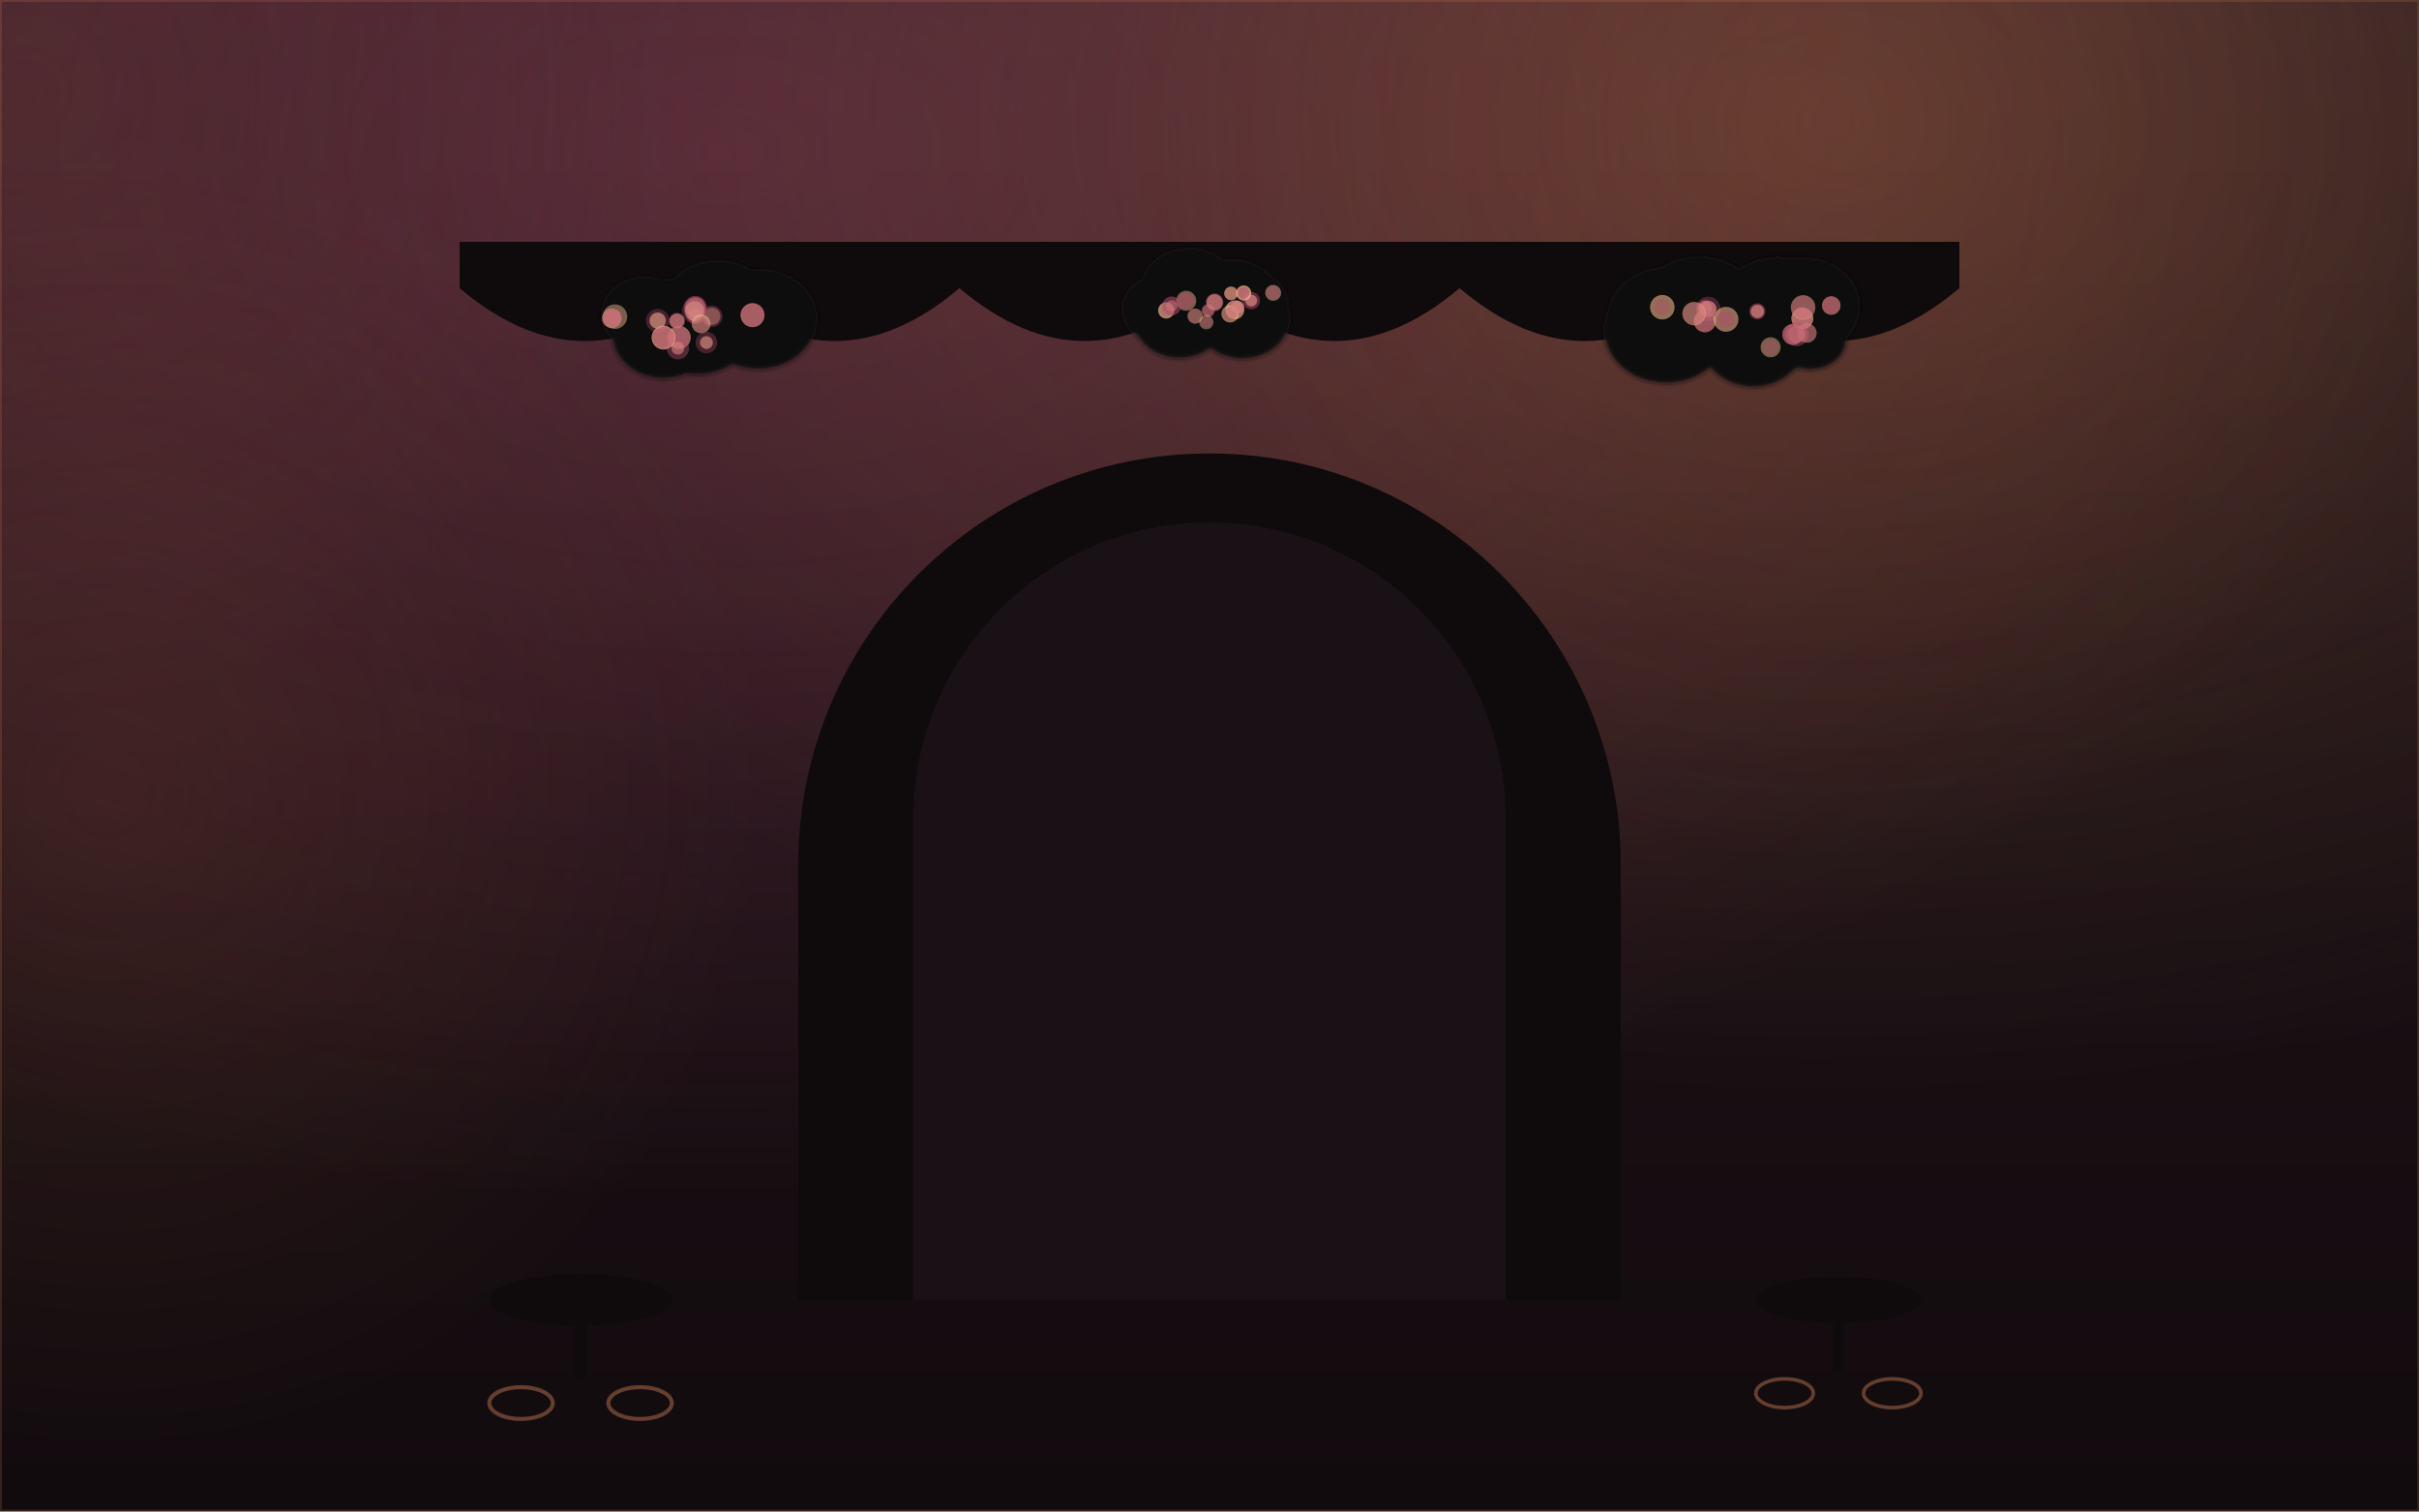
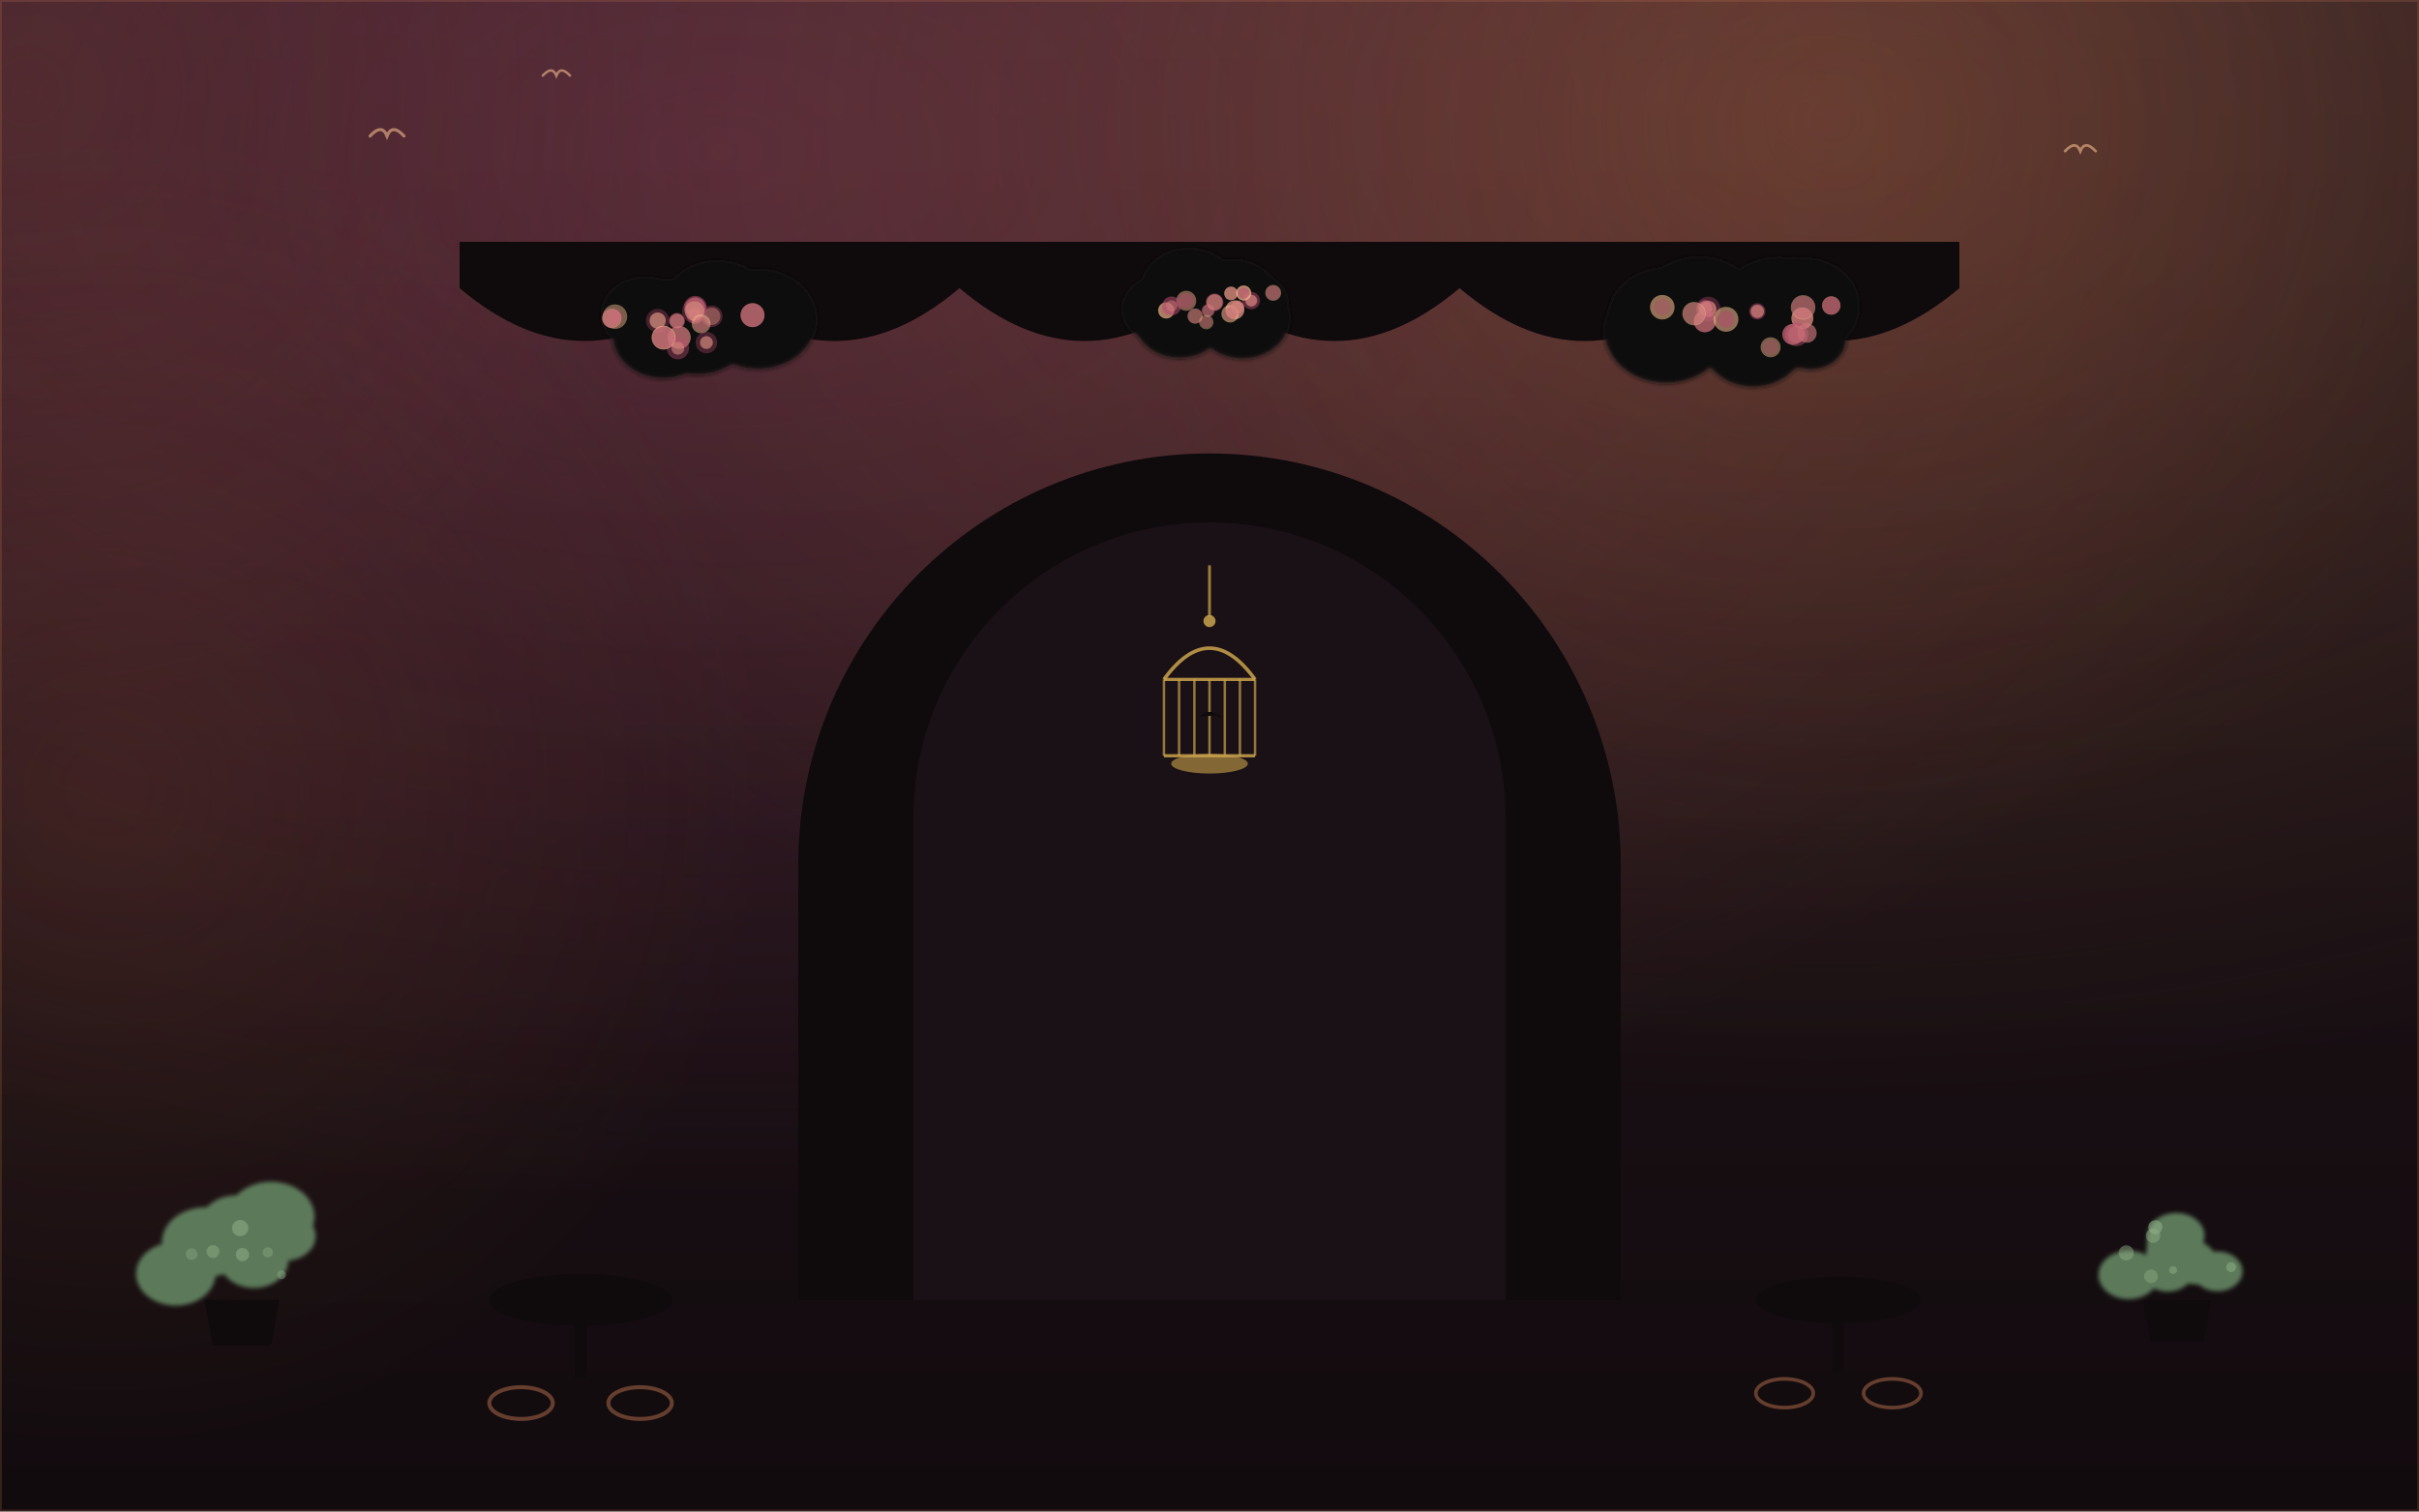
<svg xmlns="http://www.w3.org/2000/svg" viewBox="0 0 1280 800" width="1280" height="800">
  <defs>
    <filter id="soft">
      <feGaussianBlur stdDeviation="1.1" />
    </filter>
    <filter id="softer">
      <feGaussianBlur stdDeviation="2.4" />
    </filter>
    <radialGradient id="glowM" cx="30%" cy="10%" r="70%">
      <stop offset="0%" stop-color="#B54A6E" stop-opacity="0.32" />
      <stop offset="100%" stop-color="#B54A6E" stop-opacity="0" />
    </radialGradient>
    <radialGradient id="glowC" cx="75%" cy="8%" r="65%">
      <stop offset="0%" stop-color="#D98B4A" stop-opacity="0.24" />
      <stop offset="100%" stop-color="#D98B4A" stop-opacity="0" />
    </radialGradient>
    <linearGradient id="bg" x1="0%" y1="0%" x2="0%" y2="100%">
      <stop offset="0%" stop-color="#241720" />
      <stop offset="45%" stop-color="#1B1116" />
      <stop offset="100%" stop-color="#120B0E" />
    </linearGradient>
  </defs>
  <rect width="1280" height="800" fill="url(#bg)" />
  <rect width="1280" height="800" fill="url(#glowM)" />
  <rect width="1280" height="800" fill="url(#glowC)" />
  <defs>
    <radialGradient id="haze015" cx="50%" cy="50%" r="50%">
      <stop offset="0%" stop-color="#A85C38" stop-opacity="0.18" />
      <stop offset="100%" stop-color="#A85C38" stop-opacity="0" />
    </radialGradient>
  </defs>
  <circle cx="15.7" cy="49.5" r="326.4" fill="url(#haze015)" />
  <defs>
    <radialGradient id="haze155" cx="50%" cy="50%" r="50%">
      <stop offset="0%" stop-color="#A85C38" stop-opacity="0.18" />
      <stop offset="100%" stop-color="#A85C38" stop-opacity="0" />
    </radialGradient>
  </defs>
  <circle cx="55.4" cy="418.1" r="351.9" fill="url(#haze155)" />
  <defs>
    <radialGradient id="haze2969" cx="50%" cy="50%" r="50%">
      <stop offset="0%" stop-color="#A85C38" stop-opacity="0.18" />
      <stop offset="100%" stop-color="#A85C38" stop-opacity="0" />
    </radialGradient>
  </defs>
  <circle cx="969.7" cy="64.9" r="388.7" fill="url(#haze2969)" />
  <path d="M243.2,128.0 L1036.8,128.0 L1036.8,152.5 Q970.7,208.5 904.5,152.5 Q838.4,208.5 772.3,152.5 Q706.1,208.5 640.0,152.5 Q573.9,208.5 507.7,152.5 Q441.6,208.5 375.5,152.5 Q309.3,208.5 243.2,152.5 L243.2,128.0 Z" fill="#0F0A0C" />
  <path d="M422.4,688.0 L422.4,457.6 A217.6,217.6 0 0 1 857.6,457.6 L857.6,688.0 Z" fill="#0F0A0C" />
  <path d="M483.3,688.0 L483.3,433.2 A156.7,156.7 0 0 1 796.7,433.2 L796.7,688.0 Z" fill="#241720" fill-opacity="0.55" />
  <g filter="url(#soft)">
    <ellipse cx="379.6" cy="162.2" rx="28.3" ry="24.0" fill="#0F0A0C" />
    <ellipse cx="356.7" cy="171.2" rx="25.8" ry="22.0" fill="#0F0A0C" />
    <ellipse cx="401.1" cy="169.1" rx="31.0" ry="26.4" fill="#0F0A0C" />
    <ellipse cx="368.2" cy="169.9" rx="22.3" ry="19.0" fill="#0F0A0C" />
    <ellipse cx="351.7" cy="171.7" rx="28.1" ry="23.9" fill="#0F0A0C" />
    <ellipse cx="369.0" cy="181.8" rx="16.5" ry="14.0" fill="#0F0A0C" />
    <ellipse cx="377.4" cy="161.7" rx="17.8" ry="15.1" fill="#0F0A0C" />
    <ellipse cx="400.4" cy="171.6" rx="22.0" ry="18.7" fill="#0F0A0C" />
    <ellipse cx="392.2" cy="165.2" rx="23.1" ry="19.7" fill="#0F0A0C" />
    <ellipse cx="341.4" cy="166.4" rx="23.0" ry="19.6" fill="#0F0A0C" />
    <ellipse cx="368.9" cy="173.1" rx="29.8" ry="25.3" fill="#0F0A0C" />
    <ellipse cx="359.7" cy="172.7" rx="20.6" ry="17.5" fill="#0F0A0C" />
    <ellipse cx="351.0" cy="177.6" rx="26.9" ry="22.8" fill="#0F0A0C" />
    <ellipse cx="369.7" cy="169.6" rx="28.6" ry="24.3" fill="#0F0A0C" />
  </g>
  <circle cx="398.2" cy="166.8" r="6.3" fill="#F3B98C" fill-opacity="0.60" />
  <circle cx="398.2" cy="166.8" r="6.4" fill="#B54A6E" fill-opacity="0.51" />
  <circle cx="367.8" cy="166.9" r="3.4" fill="#F3B98C" fill-opacity="0.68" />
  <circle cx="367.8" cy="166.9" r="4.5" fill="#B54A6E" fill-opacity="0.54" />
  <circle cx="348.0" cy="169.7" r="4.3" fill="#F3B98C" fill-opacity="0.69" />
  <circle cx="348.0" cy="169.7" r="6.2" fill="#B54A6E" fill-opacity="0.33" />
  <circle cx="376.6" cy="167.4" r="4.6" fill="#F3B98C" fill-opacity="0.42" />
  <circle cx="376.6" cy="167.4" r="5.7" fill="#B54A6E" fill-opacity="0.37" />
  <circle cx="325.4" cy="167.6" r="6.5" fill="#F3B98C" fill-opacity="0.47" />
  <circle cx="325.4" cy="167.6" r="3.8" fill="#B54A6E" fill-opacity="0.55" />
  <circle cx="367.9" cy="162.7" r="5.3" fill="#F3B98C" fill-opacity="0.58" />
  <circle cx="367.9" cy="162.7" r="6.1" fill="#B54A6E" fill-opacity="0.55" />
  <circle cx="359.4" cy="178.6" r="6.1" fill="#F3B98C" fill-opacity="0.57" />
  <circle cx="359.4" cy="178.6" r="5.9" fill="#B54A6E" fill-opacity="0.45" />
  <circle cx="358.7" cy="184.3" r="3.4" fill="#F3B98C" fill-opacity="0.57" />
  <circle cx="358.7" cy="184.3" r="5.9" fill="#B54A6E" fill-opacity="0.42" />
  <circle cx="367.5" cy="164.6" r="5.2" fill="#F3B98C" fill-opacity="0.56" />
  <circle cx="367.5" cy="164.6" r="6.6" fill="#B54A6E" fill-opacity="0.33" />
  <circle cx="351.1" cy="178.7" r="6.3" fill="#F3B98C" fill-opacity="0.71" />
  <circle cx="351.1" cy="178.7" r="5.9" fill="#B54A6E" fill-opacity="0.54" />
  <circle cx="323.7" cy="168.5" r="5.1" fill="#F3B98C" fill-opacity="0.60" />
  <circle cx="323.7" cy="168.5" r="5.0" fill="#B54A6E" fill-opacity="0.48" />
  <circle cx="358.2" cy="169.9" r="3.9" fill="#F3B98C" fill-opacity="0.62" />
  <circle cx="358.2" cy="169.9" r="4.3" fill="#B54A6E" fill-opacity="0.50" />
  <circle cx="371.0" cy="171.4" r="5.0" fill="#F3B98C" fill-opacity="0.52" />
  <circle cx="371.0" cy="171.4" r="3.9" fill="#B54A6E" fill-opacity="0.37" />
  <circle cx="373.8" cy="181.3" r="3.4" fill="#F3B98C" fill-opacity="0.63" />
  <circle cx="373.8" cy="181.3" r="5.7" fill="#B54A6E" fill-opacity="0.35" />
  <g filter="url(#soft)">
    <ellipse cx="958.0" cy="179.5" rx="19.0" ry="16.2" fill="#0F0A0C" />
    <ellipse cx="898.1" cy="164.6" rx="25.7" ry="21.9" fill="#0F0A0C" />
    <ellipse cx="899.0" cy="163.2" rx="31.9" ry="27.1" fill="#0F0A0C" />
    <ellipse cx="953.8" cy="162.1" rx="30.0" ry="25.5" fill="#0F0A0C" />
    <ellipse cx="944.6" cy="174.7" rx="23.1" ry="19.6" fill="#0F0A0C" />
    <ellipse cx="909.3" cy="169.2" rx="16.0" ry="13.6" fill="#0F0A0C" />
    <ellipse cx="929.2" cy="183.3" rx="19.6" ry="16.7" fill="#0F0A0C" />
    <ellipse cx="934.6" cy="171.4" rx="32.3" ry="27.4" fill="#0F0A0C" />
    <ellipse cx="941.2" cy="164.0" rx="32.5" ry="27.6" fill="#0F0A0C" />
    <ellipse cx="882.0" cy="168.2" rx="31.0" ry="26.4" fill="#0F0A0C" />
    <ellipse cx="927.7" cy="182.0" rx="27.0" ry="22.9" fill="#0F0A0C" />
    <ellipse cx="925.2" cy="167.6" rx="18.1" ry="15.4" fill="#0F0A0C" />
    <ellipse cx="881.6" cy="175.1" rx="32.7" ry="27.8" fill="#0F0A0C" />
    <ellipse cx="936.7" cy="169.9" rx="20.4" ry="17.3" fill="#0F0A0C" />
  </g>
  <circle cx="903.9" cy="163.5" r="4.3" fill="#F3B98C" fill-opacity="0.71" />
  <circle cx="903.9" cy="163.5" r="6.5" fill="#B54A6E" fill-opacity="0.36" />
  <circle cx="953.7" cy="168.5" r="5.8" fill="#F3B98C" fill-opacity="0.70" />
  <circle cx="953.7" cy="168.5" r="5.5" fill="#B54A6E" fill-opacity="0.48" />
  <circle cx="969.0" cy="161.7" r="4.9" fill="#F3B98C" fill-opacity="0.51" />
  <circle cx="969.0" cy="161.7" r="4.8" fill="#B54A6E" fill-opacity="0.53" />
  <circle cx="950.7" cy="177.0" r="4.6" fill="#F3B98C" fill-opacity="0.47" />
  <circle cx="950.7" cy="177.0" r="6.2" fill="#B54A6E" fill-opacity="0.49" />
  <circle cx="954.1" cy="162.7" r="6.5" fill="#F3B98C" fill-opacity="0.48" />
  <circle cx="954.1" cy="162.7" r="6.1" fill="#B54A6E" fill-opacity="0.40" />
  <circle cx="902.4" cy="163.0" r="3.7" fill="#F3B98C" fill-opacity="0.59" />
  <circle cx="902.4" cy="163.0" r="4.4" fill="#B54A6E" fill-opacity="0.48" />
  <circle cx="902.1" cy="170.0" r="5.8" fill="#F3B98C" fill-opacity="0.51" />
  <circle cx="902.1" cy="170.0" r="5.9" fill="#B54A6E" fill-opacity="0.53" />
  <circle cx="956.2" cy="176.3" r="5.1" fill="#F3B98C" fill-opacity="0.43" />
  <circle cx="956.2" cy="176.3" r="4.9" fill="#B54A6E" fill-opacity="0.42" />
  <circle cx="948.6" cy="177.0" r="5.5" fill="#F3B98C" fill-opacity="0.40" />
  <circle cx="948.6" cy="177.0" r="5.5" fill="#B54A6E" fill-opacity="0.54" />
  <circle cx="913.3" cy="169.0" r="6.6" fill="#F3B98C" fill-opacity="0.56" />
  <circle cx="913.3" cy="169.0" r="4.5" fill="#B54A6E" fill-opacity="0.53" />
  <circle cx="936.9" cy="183.8" r="5.3" fill="#F3B98C" fill-opacity="0.47" />
  <circle cx="936.9" cy="183.8" r="4.0" fill="#B54A6E" fill-opacity="0.31" />
  <circle cx="896.4" cy="166.0" r="6.2" fill="#F3B98C" fill-opacity="0.54" />
  <circle cx="896.4" cy="166.0" r="5.8" fill="#B54A6E" fill-opacity="0.33" />
  <circle cx="879.6" cy="162.6" r="6.5" fill="#F3B98C" fill-opacity="0.58" />
  <circle cx="879.6" cy="162.6" r="4.4" fill="#B54A6E" fill-opacity="0.36" />
  <circle cx="929.9" cy="164.8" r="3.5" fill="#F3B98C" fill-opacity="0.70" />
  <circle cx="929.9" cy="164.8" r="4.3" fill="#B54A6E" fill-opacity="0.48" />
  <g filter="url(#soft)">
    <ellipse cx="662.1" cy="160.6" rx="19.3" ry="16.4" fill="#0F0A0C" />
    <ellipse cx="651.6" cy="159.5" rx="25.8" ry="22.0" fill="#0F0A0C" />
    <ellipse cx="615.1" cy="163.7" rx="21.2" ry="18.0" fill="#0F0A0C" />
    <ellipse cx="622.9" cy="158.0" rx="13.6" ry="11.6" fill="#0F0A0C" />
    <ellipse cx="624.1" cy="169.0" rx="24.3" ry="20.7" fill="#0F0A0C" />
    <ellipse cx="629.0" cy="152.7" rx="24.9" ry="21.1" fill="#0F0A0C" />
    <ellipse cx="629.7" cy="159.4" rx="22.2" ry="18.8" fill="#0F0A0C" />
    <ellipse cx="642.1" cy="159.3" rx="19.9" ry="16.9" fill="#0F0A0C" />
    <ellipse cx="657.4" cy="168.6" rx="25.1" ry="21.4" fill="#0F0A0C" />
    <ellipse cx="640.9" cy="158.5" rx="18.9" ry="16.0" fill="#0F0A0C" />
  </g>
  <circle cx="651.4" cy="155.3" r="3.6" fill="#F3B98C" fill-opacity="0.70" />
  <circle cx="651.4" cy="155.3" r="3.5" fill="#B54A6E" fill-opacity="0.31" />
  <circle cx="653.4" cy="164.0" r="5.0" fill="#F3B98C" fill-opacity="0.69" />
  <circle cx="653.4" cy="164.0" r="4.6" fill="#B54A6E" fill-opacity="0.36" />
  <circle cx="639.3" cy="164.4" r="3.2" fill="#F3B98C" fill-opacity="0.45" />
  <circle cx="639.3" cy="164.4" r="3.5" fill="#B54A6E" fill-opacity="0.40" />
  <circle cx="642.7" cy="160.0" r="4.3" fill="#F3B98C" fill-opacity="0.64" />
  <circle cx="642.7" cy="160.0" r="4.7" fill="#B54A6E" fill-opacity="0.46" />
  <circle cx="662.1" cy="159.1" r="3.1" fill="#F3B98C" fill-opacity="0.74" />
  <circle cx="662.1" cy="159.1" r="4.6" fill="#B54A6E" fill-opacity="0.48" />
  <circle cx="627.7" cy="159.2" r="5.3" fill="#F3B98C" fill-opacity="0.46" />
  <circle cx="627.7" cy="159.2" r="4.1" fill="#B54A6E" fill-opacity="0.47" />
  <circle cx="632.4" cy="167.3" r="4.0" fill="#F3B98C" fill-opacity="0.47" />
  <circle cx="632.4" cy="167.3" r="4.0" fill="#B54A6E" fill-opacity="0.30" />
  <circle cx="650.9" cy="166.1" r="4.6" fill="#F3B98C" fill-opacity="0.57" />
  <circle cx="650.9" cy="166.1" r="3.5" fill="#B54A6E" fill-opacity="0.35" />
  <circle cx="658.1" cy="155.1" r="4.0" fill="#F3B98C" fill-opacity="0.73" />
  <circle cx="658.1" cy="155.1" r="3.1" fill="#B54A6E" fill-opacity="0.53" />
  <circle cx="617.1" cy="164.3" r="4.3" fill="#F3B98C" fill-opacity="0.68" />
  <circle cx="617.1" cy="164.3" r="2.9" fill="#B54A6E" fill-opacity="0.30" />
  <circle cx="673.7" cy="155.0" r="4.2" fill="#F3B98C" fill-opacity="0.48" />
  <circle cx="673.7" cy="155.0" r="3.7" fill="#B54A6E" fill-opacity="0.40" />
  <circle cx="638.3" cy="170.5" r="3.8" fill="#F3B98C" fill-opacity="0.43" />
  <circle cx="638.3" cy="170.5" r="3.0" fill="#B54A6E" fill-opacity="0.34" />
  <circle cx="654.7" cy="162.7" r="3.6" fill="#F3B98C" fill-opacity="0.59" />
  <circle cx="654.7" cy="162.7" r="3.8" fill="#B54A6E" fill-opacity="0.37" />
  <circle cx="620.0" cy="161.9" r="3.0" fill="#F3B98C" fill-opacity="0.49" />
  <circle cx="620.0" cy="161.9" r="5.0" fill="#B54A6E" fill-opacity="0.54" />
+   <line x1="640.0" y1="299.2" x2="640.0" y2="326.5" stroke="#C9A24B" stroke-width="1.5" stroke-opacity="0.75" />
+   <path d="M615.9,359.6 Q640.0,326.5 664.1,359.6" fill="none" stroke="#C9A24B" stroke-width="1.9" stroke-opacity="0.85" />
+   <circle cx="640.0" cy="328.7" r="3.2" fill="#C9A24B" fill-opacity="0.85" />
+   <line x1="615.9" y1="359.6" x2="615.9" y2="400.0" stroke="#C9A24B" stroke-width="1.3" stroke-opacity="0.7" />
+   <line x1="623.9" y1="359.6" x2="623.9" y2="400.0" stroke="#C9A24B" stroke-width="1.3" stroke-opacity="0.7" />
+   <line x1="632.0" y1="359.6" x2="632.0" y2="400.0" stroke="#C9A24B" stroke-width="1.3" stroke-opacity="0.7" />
+   <line x1="640.0" y1="359.6" x2="640.0" y2="400.0" stroke="#C9A24B" stroke-width="1.3" stroke-opacity="0.7" />
+   <line x1="648.1" y1="359.6" x2="648.1" y2="400.0" stroke="#C9A24B" stroke-width="1.3" stroke-opacity="0.7" />
+   <line x1="656.1" y1="359.6" x2="656.1" y2="400.0" stroke="#C9A24B" stroke-width="1.3" stroke-opacity="0.7" />
+   <line x1="664.1" y1="359.6" x2="664.1" y2="400.0" stroke="#C9A24B" stroke-width="1.3" stroke-opacity="0.7" />
+   <line x1="615.9" y1="359.6" x2="664.1" y2="359.6" stroke="#C9A24B" stroke-width="1.7" stroke-opacity="0.85" />
+   <line x1="615.9" y1="400.0" x2="664.1" y2="400.0" stroke="#C9A24B" stroke-width="1.7" stroke-opacity="0.85" />
+   <ellipse cx="640.0" cy="404.2" rx="20.3" ry="5.2" fill="#C9A24B" fill-opacity="0.6" />
+   <path d="M634.2,379.4 Q640.0,374.5 644.9,378.8 Q641.7,378.6 634.2,379.4 Z" fill="#0F0A0C" />
+   <path d="M644.3,378.3 L647.5,379.1 L644.0,379.7 Z" fill="#0F0A0C" />
+   <g filter="url(#soft)">
+     <ellipse cx="130.9" cy="646.4" rx="17.9" ry="14.3" fill="#5C7A5A" />
+     <ellipse cx="93.0" cy="674.2" rx="21.0" ry="16.8" fill="#5C7A5A" />
+     <ellipse cx="123.3" cy="664.2" rx="13.4" ry="10.7" fill="#5C7A5A" />
+     <ellipse cx="108.8" cy="657.5" rx="23.1" ry="18.5" fill="#5C7A5A" />
+     <ellipse cx="134.4" cy="667.1" rx="18.2" ry="14.6" fill="#5C7A5A" />
+     <ellipse cx="150.7" cy="654.3" rx="16.3" ry="13.0" fill="#5C7A5A" />
+     <ellipse cx="143.4" cy="643.9" rx="23.0" ry="18.4" fill="#5C7A5A" />
+     <ellipse cx="139.6" cy="653.3" rx="17.8" ry="14.2" fill="#5C7A5A" />
+     <ellipse cx="125.0" cy="648.0" rx="19.1" ry="15.3" fill="#5C7A5A" />
+     <ellipse cx="125.1" cy="652.1" rx="17.8" ry="14.3" fill="#5C7A5A" />
+   </g>
+   <circle cx="127.1" cy="650.0" r="4.3" fill="#8FAE85" fill-opacity="0.56" />
+   <circle cx="112.7" cy="662.4" r="3.4" fill="#8FAE85" fill-opacity="0.49" />
+   <circle cx="149.0" cy="674.7" r="2.3" fill="#8FAE85" fill-opacity="0.45" />
+   <circle cx="101.4" cy="663.8" r="3.1" fill="#8FAE85" fill-opacity="0.37" />
+   <circle cx="141.7" cy="662.8" r="2.7" fill="#8FAE85" fill-opacity="0.40" />
+   <circle cx="128.3" cy="664.0" r="3.5" fill="#8FAE85" fill-opacity="0.54" />
+   <path d="M108.2,688.0 L112.6,712.2 L143.4,712.2 L147.8,688.0 Z" fill="#0F0A0C" />
+   <g filter="url(#soft)">
+     <ellipse cx="1150.4" cy="662.6" rx="14.7" ry="11.8" fill="#5C7A5A" />
+     <ellipse cx="1126.4" cy="674.8" rx="16.0" ry="12.8" fill="#5C7A5A" />
+     <ellipse cx="1173.4" cy="672.9" rx="13.2" ry="10.5" fill="#5C7A5A" />
+     <ellipse cx="1151.5" cy="654.0" rx="15.0" ry="12.0" fill="#5C7A5A" />
+     <ellipse cx="1147.0" cy="672.7" rx="13.6" ry="10.9" fill="#5C7A5A" />
+     <ellipse cx="1158.8" cy="667.0" rx="13.5" ry="10.8" fill="#5C7A5A" />
+     <ellipse cx="1150.8" cy="670.6" rx="12.5" ry="10.0" fill="#5C7A5A" />
+     <ellipse cx="1150.6" cy="666.2" rx="12.5" ry="10.0" fill="#5C7A5A" />
+     <ellipse cx="1148.3" cy="657.8" rx="12.3" ry="9.9" fill="#5C7A5A" />
+     <ellipse cx="1162.2" cy="669.6" rx="12.8" ry="10.2" fill="#5C7A5A" />
+   </g>
+   <circle cx="1180.6" cy="670.7" r="2.6" fill="#8FAE85" fill-opacity="0.55" />
+   <circle cx="1138.2" cy="675.5" r="3.6" fill="#8FAE85" fill-opacity="0.44" />
+   <circle cx="1140.5" cy="649.5" r="3.7" fill="#8FAE85" fill-opacity="0.57" />
+   <circle cx="1125.1" cy="663.1" r="4.0" fill="#8FAE85" fill-opacity="0.47" />
+   <circle cx="1139.3" cy="654.0" r="3.8" fill="#8FAE85" fill-opacity="0.49" />
+   <circle cx="1149.9" cy="672.2" r="2.1" fill="#8FAE85" fill-opacity="0.49" />
+   <path d="M1134.0,688.0 L1138.0,710.0 L1166.0,710.0 L1170.0,688.0 Z" fill="#0F0A0C" />
+   <path d="M195.8,72.0 Q202.1,65.2 204.8,72.0 Q207.5,65.2 213.8,72.0" fill="none" stroke="#F3B98C" stroke-width="1.6" stroke-linecap="round" stroke-opacity="0.6" />
+   <path d="M287.2,40.0 Q292.2,34.6 294.4,40.0 Q296.6,34.6 301.6,40.0" fill="none" stroke="#F3B98C" stroke-width="1.3" stroke-linecap="round" stroke-opacity="0.6" />
+   <path d="M1092.7,80.0 Q1098.4,73.9 1100.8,80.0 Q1103.2,73.9 1108.9,80.0" fill="none" stroke="#F3B98C" stroke-width="1.4" stroke-linecap="round" stroke-opacity="0.6" />
  <ellipse cx="307.2" cy="688.0" rx="48.3" ry="13.7" fill="#0F0A0C" />
  <rect x="304.1" y="688.0" width="6.3" height="42.0" fill="#0F0A0C" />
  <ellipse cx="275.7" cy="742.6" rx="16.8" ry="8.4" fill="none" stroke="#E2895E" stroke-opacity="0.4" stroke-width="2.1" />
  <ellipse cx="338.7" cy="742.6" rx="16.8" ry="8.4" fill="none" stroke="#E2895E" stroke-opacity="0.4" stroke-width="2.1" />
  <ellipse cx="972.8" cy="688.0" rx="43.7" ry="12.3" fill="#0F0A0C" />
  <rect x="969.9" y="688.0" width="5.7" height="38.0" fill="#0F0A0C" />
  <ellipse cx="944.3" cy="737.4" rx="15.2" ry="7.6" fill="none" stroke="#E2895E" stroke-opacity="0.4" stroke-width="1.9" />
  <ellipse cx="1001.3" cy="737.4" rx="15.2" ry="7.6" fill="none" stroke="#E2895E" stroke-opacity="0.4" stroke-width="1.9" />
  <rect x="0.5" y="0.5" width="1279" height="799" fill="none" stroke="#E2895E" stroke-opacity="0.18" />
</svg>
